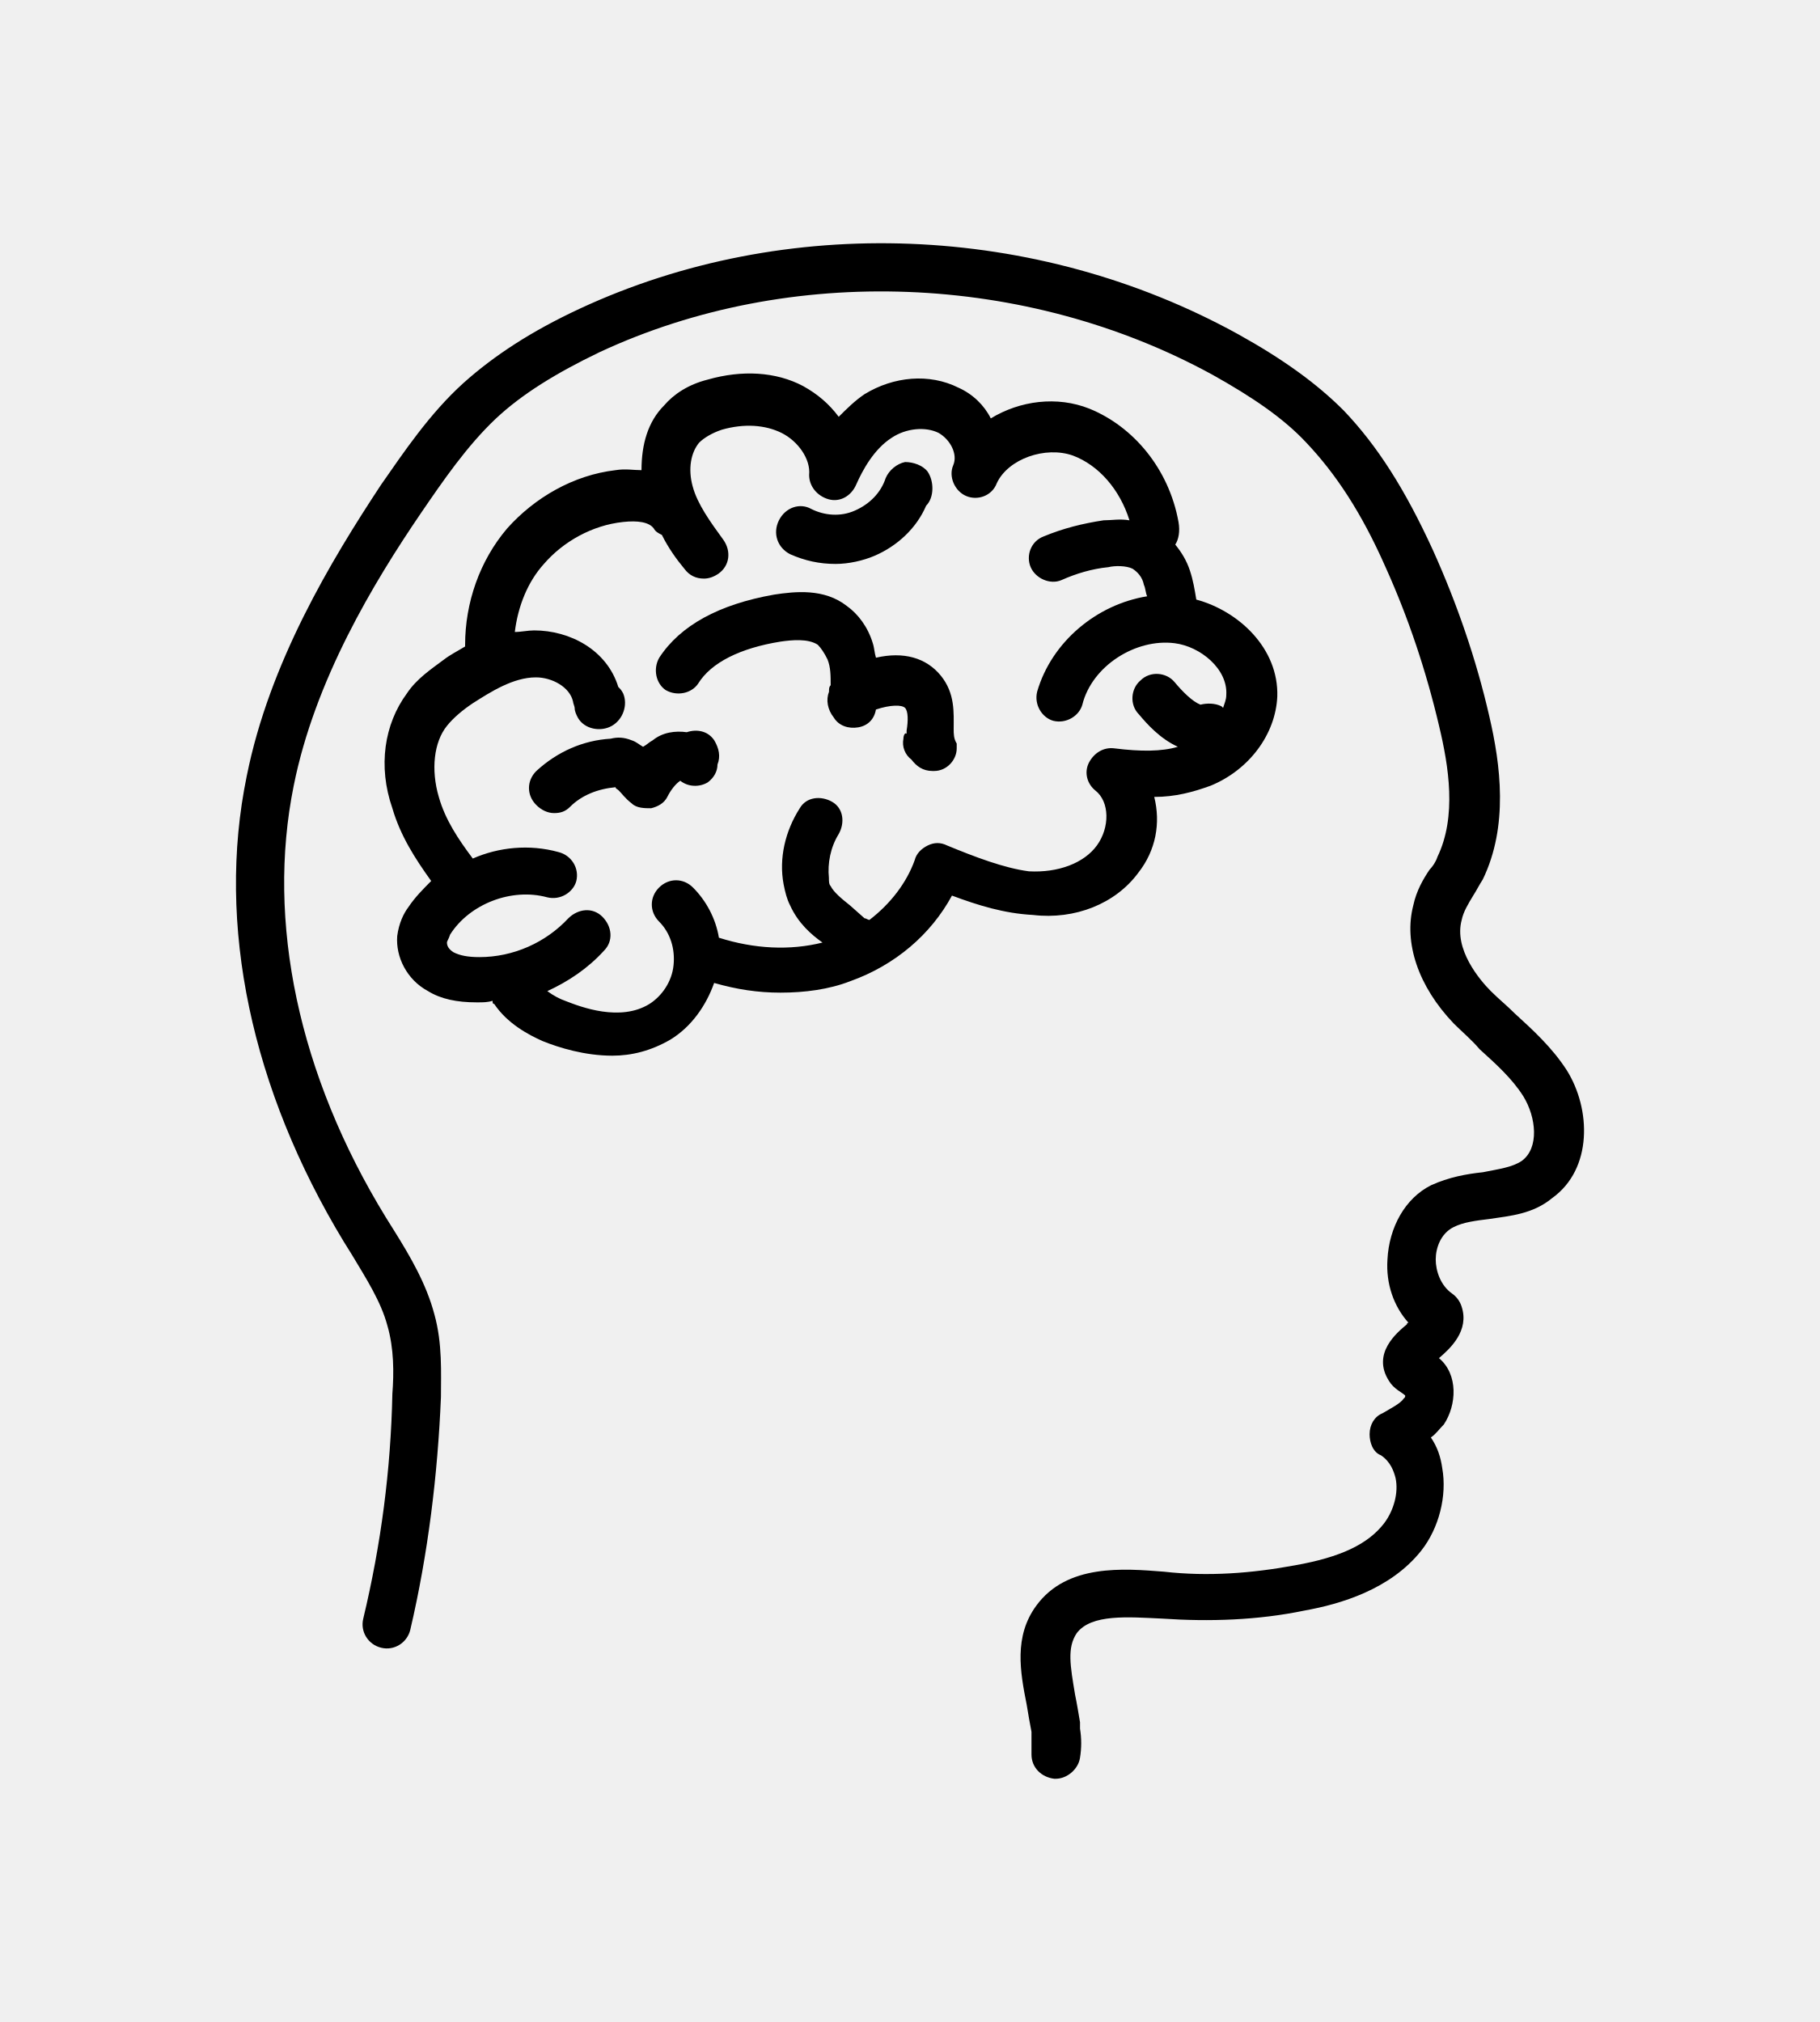
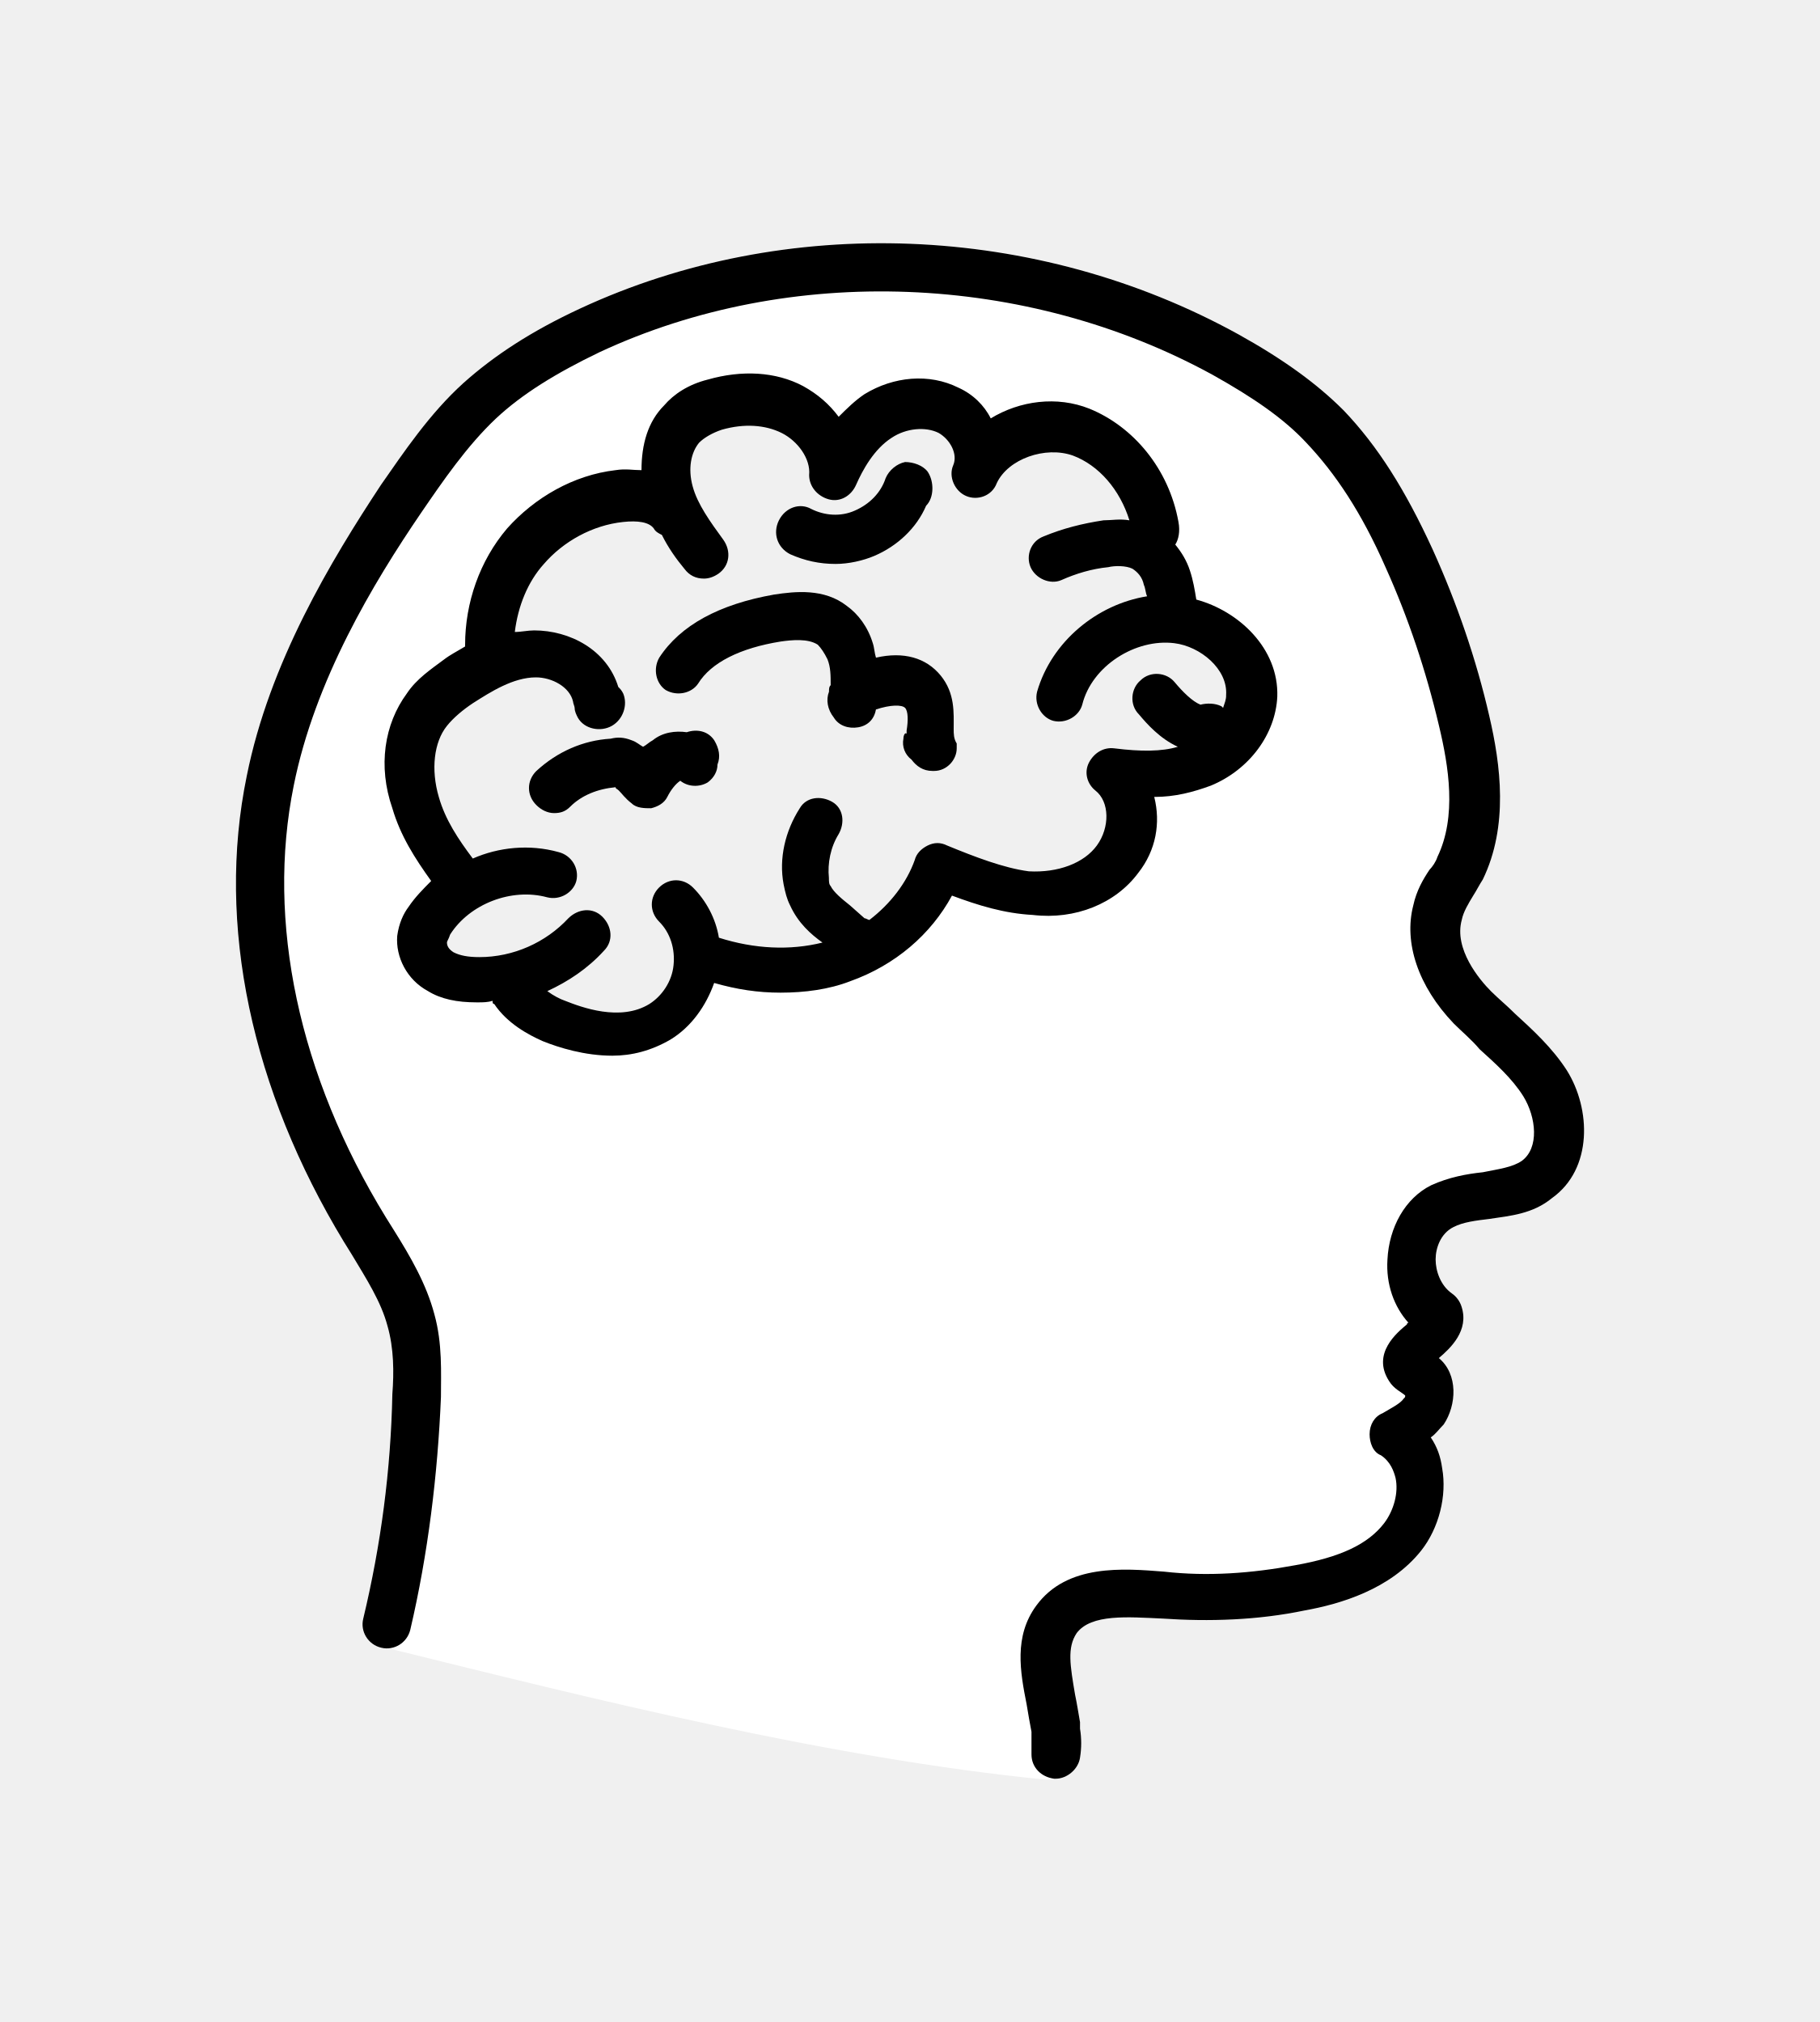
<svg xmlns="http://www.w3.org/2000/svg" version="1.1" id="Mental_Health" x="0px" y="0px" width="36px" height="40px" viewBox="0 0 36 40" enable-background="new 0 0 36 40" xml:space="preserve">
  <g>
-     <path d="M30.991,21.172c-0.287-0.446-0.672-0.798-1.023-1.118c-0.16-0.16-0.32-0.289-0.48-0.448   c-0.223-0.224-0.734-0.832-0.575-1.408c0.032-0.16,0.129-0.319,0.226-0.479c0.063-0.097,0.127-0.225,0.19-0.32   c0.513-1.057,0.353-2.272,0.129-3.232c-0.256-1.119-0.642-2.24-1.12-3.296c-0.544-1.185-1.089-2.048-1.761-2.752   c-0.543-0.544-1.216-1.024-2.08-1.504c-4-2.208-8.959-2.4-13.022-0.512C10.513,6.55,9.778,7.031,9.169,7.575   C8.496,8.183,7.983,8.951,7.537,9.59c-0.992,1.504-2.208,3.521-2.656,5.76c-0.608,2.945,0.097,6.207,1.92,9.215l0.16,0.257   c0.287,0.479,0.576,0.928,0.703,1.407c0.129,0.447,0.129,0.929,0.097,1.345c-0.031,1.504-0.224,2.977-0.576,4.448   c-0.063,0.256,0.098,0.512,0.354,0.574c0.256,0.064,0.512-0.096,0.576-0.352c0.352-1.504,0.543-3.072,0.607-4.607   c0-0.479,0.031-1.057-0.129-1.633c-0.16-0.607-0.479-1.15-0.8-1.664l-0.16-0.256c-1.728-2.816-2.368-5.854-1.823-8.542   c0.416-2.079,1.567-4,2.527-5.407C8.753,9.527,9.233,8.823,9.81,8.279c0.512-0.48,1.184-0.896,2.049-1.312   c3.774-1.76,8.447-1.568,12.127,0.448c0.801,0.448,1.408,0.864,1.855,1.344c0.575,0.608,1.088,1.376,1.567,2.464   c0.448,0.992,0.801,2.047,1.057,3.136c0.191,0.8,0.353,1.792-0.032,2.592c-0.031,0.097-0.096,0.192-0.158,0.256   c-0.129,0.192-0.258,0.416-0.32,0.704c-0.191,0.736,0.096,1.6,0.8,2.336c0.159,0.16,0.353,0.32,0.513,0.51   c0.319,0.289,0.64,0.576,0.863,0.929c0.256,0.416,0.32,1.024-0.031,1.28c-0.192,0.128-0.449,0.159-0.77,0.224   c-0.318,0.033-0.672,0.097-1.023,0.257c-0.512,0.256-0.832,0.831-0.863,1.472c-0.032,0.48,0.127,0.928,0.416,1.248   c-0.032,0-0.032,0.032-0.032,0.032c-0.19,0.159-0.703,0.575-0.353,1.12c0.096,0.16,0.256,0.224,0.32,0.287l0,0   c0,0.033,0,0.033-0.031,0.063c-0.063,0.097-0.257,0.192-0.416,0.288c-0.16,0.064-0.257,0.225-0.257,0.416   c0,0.16,0.063,0.354,0.224,0.416c0.192,0.128,0.256,0.32,0.289,0.448c0.063,0.288-0.033,0.641-0.225,0.896   c-0.32,0.416-0.863,0.672-1.76,0.832c-0.864,0.16-1.729,0.225-2.592,0.127c-0.801-0.063-1.922-0.16-2.529,0.672   c-0.447,0.608-0.318,1.313-0.191,1.953c0.032,0.191,0.064,0.383,0.096,0.543v0.449c0,0.256,0.193,0.447,0.449,0.479h0.031   c0.225,0,0.447-0.191,0.48-0.416c0.031-0.191,0.031-0.383,0-0.575v-0.128l0,0c-0.033-0.191-0.064-0.385-0.098-0.545   c-0.096-0.575-0.16-0.928,0.032-1.215c0.288-0.386,1.022-0.32,1.695-0.289c0.929,0.063,1.889,0.033,2.815-0.16   c0.705-0.127,1.696-0.416,2.306-1.185c0.352-0.446,0.512-1.088,0.415-1.631c-0.032-0.226-0.096-0.416-0.225-0.608   c0.096-0.063,0.16-0.16,0.256-0.256c0.256-0.384,0.289-0.992-0.096-1.313c0.225-0.192,0.607-0.544,0.447-1.023   c-0.031-0.097-0.096-0.191-0.191-0.257c-0.225-0.159-0.32-0.446-0.32-0.672c0-0.224,0.097-0.513,0.354-0.64   c0.191-0.098,0.448-0.129,0.704-0.16c0.416-0.063,0.862-0.096,1.248-0.416C31.504,23.124,31.472,21.94,30.991,21.172z" />
-     <path d="M22.513,17.269c0.353-0.447,0.447-0.991,0.318-1.504c0.416,0,0.77-0.096,1.121-0.224c0.768-0.319,1.279-1.024,1.313-1.76   c0.031-0.96-0.77-1.696-1.602-1.92c-0.031-0.192-0.063-0.384-0.127-0.576c-0.064-0.192-0.16-0.353-0.289-0.512   c0.064-0.097,0.098-0.257,0.064-0.448c-0.191-1.056-0.896-1.888-1.761-2.24c-0.641-0.256-1.376-0.16-1.952,0.192   c-0.127-0.256-0.353-0.48-0.64-0.608c-0.576-0.288-1.28-0.224-1.856,0.128c-0.191,0.128-0.352,0.288-0.512,0.448   c-0.191-0.255-0.415-0.447-0.703-0.607C15.345,7.35,14.672,7.317,14,7.509c-0.384,0.096-0.673,0.288-0.864,0.512   c-0.32,0.32-0.447,0.768-0.447,1.28c-0.16,0-0.319-0.032-0.513,0c-0.831,0.096-1.601,0.543-2.144,1.152   C9.487,11.093,9.2,11.925,9.2,12.757c0,0.032,0,0.032,0,0.032c-0.16,0.097-0.289,0.16-0.416,0.257   c-0.256,0.191-0.545,0.383-0.736,0.672c-0.447,0.607-0.576,1.439-0.287,2.271c0.159,0.544,0.447,0.992,0.768,1.439   c-0.159,0.16-0.319,0.32-0.448,0.513c-0.097,0.128-0.19,0.319-0.224,0.575c-0.032,0.416,0.191,0.865,0.607,1.089   c0.256,0.159,0.576,0.224,0.96,0.224h0.032c0.096,0,0.191,0,0.287-0.031c0,0.031,0,0.063,0.033,0.063   c0.256,0.384,0.672,0.608,0.959,0.735c0.32,0.129,0.832,0.288,1.377,0.288c0.383,0,0.768-0.097,1.15-0.319   c0.416-0.255,0.704-0.671,0.864-1.12c0.447,0.128,0.863,0.192,1.313,0.192c0.479,0,0.959-0.064,1.375-0.225   c0.896-0.32,1.6-0.928,2.016-1.695c0.514,0.191,1.025,0.352,1.602,0.383C21.265,18.198,22.063,17.877,22.513,17.269z    M18.735,16.726c-0.127-0.064-0.256-0.064-0.385,0c-0.127,0.063-0.224,0.16-0.256,0.287c-0.16,0.449-0.479,0.865-0.896,1.185   c-0.032,0-0.064-0.032-0.097-0.032l-0.289-0.256c-0.16-0.128-0.319-0.256-0.383-0.384c-0.033-0.032-0.033-0.097-0.033-0.16   c-0.03-0.288,0.033-0.608,0.192-0.864c0.128-0.224,0.097-0.512-0.128-0.64c-0.225-0.128-0.512-0.097-0.641,0.128   c-0.287,0.448-0.416,0.992-0.319,1.504c0.032,0.16,0.063,0.288,0.128,0.416c0.16,0.352,0.416,0.576,0.641,0.736   c-0.641,0.16-1.345,0.128-2.049-0.096c-0.063-0.385-0.256-0.736-0.512-0.992c-0.191-0.192-0.48-0.192-0.672,0   c-0.191,0.191-0.191,0.479,0,0.672c0.225,0.224,0.32,0.544,0.287,0.863c-0.031,0.32-0.225,0.608-0.479,0.769   c-0.576,0.353-1.345,0.063-1.664-0.063c-0.097-0.033-0.225-0.097-0.354-0.192c0.416-0.192,0.801-0.448,1.121-0.8   c0.191-0.192,0.16-0.48-0.032-0.672c-0.192-0.192-0.479-0.16-0.673,0.031c-0.447,0.48-1.088,0.768-1.76,0.768   c-0.225,0-0.385-0.031-0.512-0.096c-0.097-0.063-0.129-0.127-0.129-0.191c0-0.032,0.032-0.064,0.063-0.16   c0.385-0.607,1.217-0.928,1.92-0.736c0.257,0.064,0.513-0.096,0.575-0.32c0.064-0.256-0.096-0.512-0.352-0.575   c-0.576-0.16-1.184-0.097-1.695,0.128c-0.289-0.385-0.545-0.768-0.672-1.217c-0.16-0.543-0.097-1.088,0.16-1.407   c0.127-0.16,0.319-0.32,0.512-0.448c0.353-0.225,0.8-0.512,1.248-0.512l0,0c0.319,0,0.672,0.191,0.735,0.48   c0,0.031,0.032,0.096,0.032,0.127c0,0.064,0.031,0.129,0.064,0.192c0.127,0.224,0.446,0.288,0.672,0.16   c0.224-0.128,0.318-0.416,0.224-0.64c-0.032-0.064-0.063-0.097-0.097-0.129c-0.225-0.735-0.959-1.119-1.664-1.119   c-0.127,0-0.256,0.031-0.383,0.031c0.063-0.512,0.256-0.992,0.574-1.344c0.385-0.447,0.961-0.768,1.568-0.832   c0.288-0.031,0.512,0,0.607,0.128c0.031,0.063,0.097,0.097,0.16,0.128c0.127,0.256,0.287,0.48,0.447,0.672   c0.096,0.129,0.225,0.192,0.385,0.192c0.096,0,0.191-0.032,0.287-0.097c0.225-0.159,0.256-0.447,0.096-0.672   c-0.256-0.352-0.512-0.703-0.606-1.056c-0.097-0.352-0.032-0.672,0.128-0.864c0.096-0.096,0.256-0.192,0.448-0.256   c0.446-0.128,0.862-0.096,1.184,0.064c0.32,0.16,0.576,0.512,0.544,0.832c0,0.224,0.16,0.416,0.385,0.48   c0.225,0.063,0.447-0.064,0.545-0.289c0.127-0.288,0.352-0.704,0.703-0.928c0.287-0.192,0.672-0.224,0.928-0.096   c0.225,0.128,0.385,0.416,0.289,0.64c-0.098,0.224,0.031,0.513,0.256,0.608c0.224,0.096,0.512,0,0.607-0.256   c0.225-0.48,0.961-0.736,1.504-0.544c0.512,0.192,0.928,0.671,1.119,1.281l0,0c-0.191-0.033-0.352,0-0.512,0   c-0.416,0.063-0.8,0.159-1.186,0.319c-0.256,0.097-0.352,0.384-0.256,0.608c0.097,0.224,0.385,0.352,0.608,0.256   c0.288-0.129,0.608-0.225,0.929-0.256c0.127-0.032,0.353-0.032,0.479,0.031c0.096,0.064,0.192,0.16,0.224,0.32   c0.032,0.064,0.032,0.16,0.064,0.225c-0.992,0.159-1.889,0.896-2.176,1.887c-0.064,0.257,0.096,0.513,0.318,0.576   c0.256,0.064,0.514-0.096,0.576-0.319c0.191-0.769,1.057-1.312,1.823-1.216c0.513,0.063,1.057,0.512,1.024,1.023   c0,0.096-0.033,0.16-0.063,0.256l-0.032-0.031c-0.128-0.064-0.288-0.064-0.416-0.032c-0.16-0.063-0.354-0.257-0.513-0.448   c-0.159-0.191-0.479-0.225-0.673-0.031c-0.19,0.159-0.223,0.479-0.03,0.672c0.16,0.191,0.416,0.479,0.769,0.64   c-0.32,0.096-0.736,0.096-1.248,0.032c-0.225-0.032-0.416,0.096-0.513,0.287c-0.096,0.192-0.032,0.416,0.128,0.545   c0.288,0.224,0.288,0.735,0.032,1.088c-0.256,0.352-0.769,0.543-1.345,0.512C19.856,17.172,19.28,16.95,18.735,16.726z" />
-     <path d="M18.864,14.42c0-0.32,0.031-0.703-0.256-1.056c-0.289-0.353-0.736-0.479-1.281-0.353c-0.031-0.096-0.031-0.191-0.063-0.287   c-0.097-0.32-0.289-0.576-0.513-0.736c-0.448-0.352-1.024-0.288-1.44-0.225c-1.088,0.192-1.854,0.608-2.271,1.248   c-0.129,0.225-0.063,0.513,0.128,0.641c0.225,0.128,0.512,0.064,0.641-0.128c0.256-0.416,0.832-0.704,1.633-0.832   c0.223-0.032,0.543-0.063,0.734,0.063c0.063,0.064,0.129,0.16,0.192,0.289c0.063,0.159,0.063,0.319,0.063,0.512   c-0.033,0.032-0.033,0.065-0.033,0.128c-0.063,0.16-0.031,0.353,0.096,0.513c0.097,0.16,0.289,0.224,0.48,0.192   c0.191-0.032,0.319-0.16,0.352-0.353c0.289-0.096,0.513-0.096,0.576-0.032s0.063,0.256,0.031,0.448c0,0.032,0,0.032,0,0.063   c-0.031-0.031-0.063,0.033-0.063,0.097c-0.032,0.16,0.031,0.319,0.16,0.416c0.096,0.128,0.224,0.224,0.416,0.224h0.031   c0.256,0,0.447-0.224,0.447-0.447c0-0.032,0-0.064,0-0.096C18.864,14.614,18.864,14.517,18.864,14.42z" />
+     <path fill="#FFFFFF" d="M30.991,21.172c-0.287-0.445-0.673-0.798-1.023-1.118c-0.159-0.16-0.319-0.289-0.479-0.448   c-0.223-0.224-0.734-0.832-0.575-1.408c0.032-0.16,0.129-0.319,0.226-0.479c0.063-0.097,0.127-0.225,0.19-0.32   c0.513-1.057,0.353-2.272,0.129-3.232c-0.256-1.119-0.642-2.24-1.12-3.296c-0.544-1.185-1.089-2.048-1.761-2.752   c-0.543-0.544-1.216-1.024-2.08-1.504c-4-2.208-8.959-2.4-13.022-0.512C10.513,6.55,9.778,7.031,9.169,7.575   C8.496,8.183,7.983,8.951,7.537,9.59c-0.992,1.504-2.208,3.521-2.656,5.76c-0.608,2.945,0.097,6.207,1.92,9.214l0.16,0.258   c0.287,0.479,0.576,0.928,0.703,1.406c0.129,0.447,0.129,0.93,0.097,1.346c-0.031,1.504-0.224,2.977-0.576,4.447   C7.15,32.165,7.3,32.513,7.563,32.578c4.202,1.041,8.791,2.193,13.104,2.626c0.067,0.007,0.125-0.004,0.178-0.019   c0.003,0,0.005,0.002,0.007,0.002h0.031c0.225,0,0.447-0.19,0.48-0.416c0.031-0.19,0.031-0.383,0-0.574v-0.129   c-0.033-0.19-0.064-0.385-0.098-0.545c-0.097-0.574-0.16-0.928,0.031-1.215c0.288-0.386,1.021-0.319,1.695-0.289   c0.929,0.063,1.889,0.033,2.814-0.16c0.705-0.127,1.696-0.416,2.307-1.185c0.352-0.446,0.512-1.088,0.414-1.631   c-0.031-0.226-0.096-0.416-0.225-0.608c0.096-0.063,0.16-0.16,0.256-0.256c0.256-0.384,0.289-0.992-0.096-1.313   c0.225-0.192,0.607-0.544,0.447-1.023c-0.031-0.097-0.096-0.191-0.191-0.257c-0.225-0.159-0.32-0.446-0.32-0.672   c0-0.224,0.098-0.513,0.354-0.64c0.19-0.099,0.448-0.129,0.704-0.16c0.416-0.063,0.861-0.096,1.248-0.416   C31.504,23.124,31.473,21.939,30.991,21.172z M23.952,15.541c-0.351,0.128-0.705,0.224-1.121,0.224   c0.129,0.513,0.035,1.057-0.317,1.504c-0.451,0.608-1.248,0.929-2.082,0.831c-0.576-0.031-1.088-0.192-1.602-0.383   c-0.416,0.767-1.12,1.375-2.016,1.695c-0.416,0.161-0.896,0.225-1.375,0.225c-0.45,0-0.866-0.064-1.313-0.192   c-0.16,0.449-0.448,0.865-0.864,1.12c-0.382,0.223-0.767,0.319-1.15,0.319c-0.545,0-1.057-0.159-1.377-0.288   c-0.287-0.127-0.703-0.351-0.959-0.735c-0.033,0-0.033-0.032-0.033-0.063c-0.096,0.031-0.191,0.031-0.287,0.031H9.424   c-0.384,0-0.704-0.065-0.96-0.224c-0.416-0.224-0.639-0.673-0.607-1.089c0.034-0.256,0.127-0.447,0.224-0.575   c0.129-0.193,0.289-0.353,0.448-0.513c-0.321-0.447-0.609-0.895-0.768-1.439c-0.289-0.832-0.16-1.664,0.287-2.271   c0.191-0.289,0.48-0.481,0.736-0.672c0.127-0.097,0.256-0.16,0.416-0.257c0,0,0,0,0-0.032c0-0.832,0.287-1.664,0.832-2.304   c0.543-0.609,1.313-1.056,2.144-1.152c0.194-0.032,0.353,0,0.513,0c0-0.512,0.127-0.96,0.447-1.28   c0.191-0.224,0.48-0.416,0.864-0.512c0.672-0.192,1.345-0.159,1.887,0.129c0.288,0.16,0.512,0.352,0.703,0.607   c0.16-0.16,0.321-0.32,0.512-0.448c0.576-0.352,1.28-0.416,1.856-0.128c0.287,0.128,0.513,0.352,0.64,0.608   c0.576-0.352,1.312-0.448,1.952-0.192c0.865,0.352,1.57,1.184,1.761,2.24c0.035,0.191,0,0.351-0.063,0.448   c0.129,0.159,0.226,0.32,0.289,0.512c0.063,0.192,0.096,0.384,0.127,0.576c0.832,0.224,1.633,0.96,1.603,1.92   C25.23,14.517,24.721,15.222,23.952,15.541z" />
+     <path d="M30.991,21.172c-0.287-0.445-0.673-0.798-1.023-1.118c-0.159-0.16-0.319-0.289-0.479-0.448   c-0.223-0.224-0.734-0.832-0.575-1.408c0.032-0.16,0.129-0.319,0.226-0.479c0.063-0.097,0.127-0.225,0.19-0.32   c0.513-1.057,0.353-2.272,0.129-3.232c-0.256-1.119-0.642-2.24-1.12-3.296c-0.544-1.185-1.089-2.048-1.761-2.752   c-0.543-0.544-1.216-1.024-2.08-1.504c-4-2.208-8.959-2.4-13.022-0.512C10.513,6.55,9.778,7.031,9.169,7.575   C8.496,8.183,7.983,8.951,7.537,9.59c-0.992,1.504-2.208,3.521-2.656,5.76c-0.608,2.945,0.097,6.207,1.92,9.214l0.16,0.258   c0.287,0.479,0.576,0.928,0.703,1.406c0.129,0.447,0.129,0.93,0.097,1.346c-0.031,1.504-0.224,2.977-0.576,4.447   c-0.063,0.256,0.098,0.513,0.354,0.574c0.256,0.064,0.512-0.096,0.576-0.352c0.352-1.504,0.543-3.072,0.607-4.607   c0-0.479,0.031-1.057-0.129-1.633c-0.16-0.607-0.479-1.15-0.8-1.664l-0.16-0.256c-1.728-2.816-2.368-5.854-1.823-8.542   c0.416-2.079,1.567-4,2.527-5.407C8.753,9.527,9.233,8.823,9.81,8.279c0.512-0.48,1.184-0.896,2.049-1.312   c3.774-1.76,8.448-1.568,12.127,0.448c0.801,0.448,1.408,0.864,1.854,1.344c0.575,0.608,1.089,1.376,1.567,2.464   c0.447,0.992,0.801,2.047,1.057,3.136c0.191,0.8,0.354,1.792-0.031,2.592c-0.031,0.097-0.097,0.192-0.158,0.256   c-0.129,0.192-0.258,0.416-0.32,0.704c-0.191,0.736,0.096,1.6,0.8,2.336c0.159,0.16,0.353,0.319,0.513,0.51   c0.319,0.289,0.641,0.576,0.863,0.929c0.256,0.416,0.32,1.024-0.031,1.28c-0.191,0.128-0.449,0.159-0.77,0.224   c-0.318,0.033-0.672,0.098-1.023,0.258c-0.512,0.256-0.832,0.83-0.863,1.472c-0.031,0.479,0.127,0.929,0.416,1.248   c-0.031,0-0.031,0.032-0.031,0.032c-0.189,0.158-0.703,0.574-0.354,1.119c0.096,0.16,0.256,0.225,0.32,0.287l0,0   c0,0.033,0,0.033-0.031,0.063c-0.063,0.097-0.257,0.192-0.416,0.288c-0.16,0.064-0.257,0.225-0.257,0.416   c0,0.16,0.063,0.354,0.224,0.416c0.192,0.128,0.256,0.32,0.289,0.447c0.063,0.289-0.033,0.642-0.225,0.896   c-0.32,0.416-0.863,0.672-1.76,0.832c-0.864,0.16-1.729,0.225-2.592,0.127c-0.801-0.063-1.922-0.16-2.529,0.672   c-0.447,0.608-0.318,1.313-0.191,1.953c0.032,0.191,0.064,0.383,0.096,0.543v0.449c0,0.256,0.193,0.447,0.449,0.479h0.031   c0.225,0,0.447-0.19,0.48-0.416c0.031-0.19,0.031-0.383,0-0.574v-0.129l0,0c-0.033-0.19-0.064-0.385-0.098-0.545   c-0.097-0.574-0.16-0.928,0.031-1.215c0.288-0.386,1.021-0.319,1.695-0.289c0.929,0.063,1.889,0.033,2.814-0.16   c0.705-0.127,1.696-0.416,2.307-1.185c0.352-0.446,0.512-1.088,0.414-1.631c-0.031-0.226-0.096-0.416-0.225-0.608   c0.096-0.063,0.16-0.16,0.256-0.256c0.256-0.384,0.289-0.992-0.096-1.313c0.225-0.192,0.607-0.544,0.447-1.023   c-0.031-0.097-0.096-0.191-0.191-0.257c-0.225-0.159-0.32-0.446-0.32-0.672c0-0.224,0.098-0.513,0.354-0.64   c0.19-0.099,0.448-0.129,0.704-0.16c0.416-0.063,0.861-0.096,1.248-0.416C31.504,23.124,31.473,21.939,30.991,21.172z" />
+     <path d="M23.663,11.861c-0.031-0.192-0.063-0.384-0.127-0.576c-0.063-0.192-0.16-0.353-0.289-0.512   c0.063-0.097,0.099-0.257,0.063-0.448c-0.19-1.056-0.896-1.888-1.761-2.24c-0.641-0.256-1.376-0.16-1.952,0.192   c-0.127-0.256-0.353-0.48-0.64-0.608c-0.576-0.288-1.28-0.224-1.856,0.128c-0.191,0.128-0.352,0.288-0.512,0.448   c-0.191-0.255-0.415-0.447-0.703-0.607C15.345,7.35,14.672,7.317,14,7.509c-0.384,0.096-0.673,0.288-0.864,0.512   c-0.32,0.32-0.447,0.768-0.447,1.28c-0.16,0-0.319-0.032-0.513,0c-0.831,0.096-1.601,0.543-2.144,1.152   C9.487,11.093,9.2,11.925,9.2,12.757c0,0.032,0,0.032,0,0.032c-0.16,0.097-0.289,0.16-0.416,0.257   c-0.256,0.191-0.545,0.383-0.736,0.672c-0.447,0.607-0.576,1.439-0.287,2.271c0.159,0.544,0.447,0.992,0.768,1.439   c-0.159,0.16-0.319,0.32-0.448,0.513c-0.097,0.128-0.19,0.319-0.224,0.575c-0.032,0.416,0.191,0.865,0.607,1.089   c0.256,0.159,0.576,0.224,0.96,0.224h0.032c0.096,0,0.191,0,0.287-0.031c0,0.031,0,0.063,0.033,0.063   c0.256,0.384,0.672,0.608,0.959,0.735c0.32,0.129,0.832,0.288,1.377,0.288c0.383,0,0.768-0.097,1.15-0.319   c0.416-0.254,0.704-0.67,0.864-1.12c0.447,0.128,0.863,0.192,1.313,0.192c0.479,0,0.959-0.064,1.375-0.225   c0.896-0.32,1.6-0.928,2.016-1.695c0.514,0.191,1.025,0.352,1.602,0.383c0.834,0.098,1.631-0.223,2.082-0.831   c0.353-0.447,0.446-0.991,0.317-1.504c0.416,0,0.771-0.096,1.121-0.224c0.769-0.319,1.278-1.024,1.313-1.76   C25.296,12.821,24.495,12.085,23.663,11.861z M24.193,14.003l-0.032-0.031c-0.128-0.064-0.288-0.064-0.416-0.032   c-0.16-0.063-0.354-0.257-0.513-0.448c-0.159-0.191-0.479-0.225-0.674-0.031c-0.189,0.159-0.223,0.479-0.029,0.672   c0.16,0.191,0.416,0.479,0.769,0.64c-0.319,0.096-0.735,0.096-1.248,0.032c-0.225-0.032-0.416,0.096-0.513,0.287   c-0.096,0.192-0.032,0.416,0.128,0.545c0.288,0.224,0.288,0.735,0.032,1.088c-0.256,0.352-0.77,0.543-1.346,0.512   c-0.496-0.065-1.072-0.287-1.617-0.511c-0.127-0.064-0.255-0.064-0.384,0c-0.127,0.063-0.224,0.16-0.256,0.287   c-0.16,0.449-0.479,0.865-0.896,1.185c-0.032,0-0.064-0.032-0.097-0.032l-0.289-0.256c-0.16-0.128-0.319-0.256-0.383-0.384   c-0.033-0.032-0.033-0.097-0.033-0.16c-0.03-0.288,0.033-0.608,0.192-0.864c0.128-0.224,0.097-0.512-0.128-0.64   c-0.225-0.128-0.512-0.097-0.641,0.128c-0.287,0.448-0.416,0.992-0.319,1.504c0.032,0.16,0.063,0.288,0.128,0.416   c0.16,0.352,0.416,0.576,0.641,0.736c-0.641,0.16-1.345,0.128-2.049-0.096c-0.063-0.385-0.256-0.736-0.512-0.992   c-0.191-0.192-0.48-0.192-0.672,0c-0.191,0.191-0.191,0.479,0,0.672c0.225,0.224,0.32,0.544,0.287,0.863   c-0.031,0.32-0.225,0.608-0.479,0.769c-0.576,0.353-1.345,0.063-1.664-0.063c-0.097-0.033-0.225-0.097-0.354-0.192   c0.416-0.192,0.801-0.448,1.121-0.8c0.191-0.192,0.16-0.48-0.032-0.672c-0.192-0.192-0.479-0.16-0.673,0.031   c-0.447,0.48-1.088,0.768-1.76,0.768c-0.225,0-0.385-0.031-0.512-0.096c-0.097-0.063-0.129-0.127-0.129-0.191   c0-0.032,0.032-0.064,0.063-0.16c0.385-0.607,1.217-0.928,1.92-0.736c0.257,0.064,0.513-0.096,0.575-0.32   c0.064-0.256-0.096-0.512-0.352-0.575c-0.576-0.16-1.184-0.097-1.695,0.128c-0.289-0.385-0.545-0.768-0.672-1.217   c-0.16-0.543-0.097-1.088,0.16-1.407c0.127-0.16,0.319-0.32,0.512-0.448c0.353-0.225,0.8-0.512,1.248-0.512   c0.319,0,0.672,0.191,0.735,0.48c0,0.031,0.032,0.096,0.032,0.127c0,0.064,0.031,0.129,0.064,0.192   c0.127,0.224,0.446,0.288,0.672,0.16c0.224-0.128,0.318-0.416,0.224-0.64c-0.032-0.064-0.063-0.097-0.097-0.129   c-0.225-0.735-0.959-1.119-1.664-1.119c-0.127,0-0.256,0.031-0.383,0.031c0.063-0.512,0.256-0.992,0.574-1.344   c0.385-0.447,0.961-0.768,1.568-0.832c0.288-0.031,0.512,0,0.607,0.128c0.031,0.063,0.097,0.097,0.16,0.128   c0.127,0.256,0.287,0.48,0.447,0.672c0.096,0.129,0.225,0.192,0.385,0.192c0.096,0,0.191-0.032,0.287-0.097   c0.225-0.159,0.256-0.447,0.096-0.672c-0.256-0.352-0.512-0.703-0.606-1.056c-0.097-0.352-0.032-0.672,0.128-0.864   c0.096-0.096,0.256-0.192,0.448-0.256c0.446-0.128,0.862-0.096,1.184,0.064c0.32,0.16,0.576,0.512,0.544,0.832   c0,0.224,0.16,0.416,0.385,0.48c0.225,0.063,0.447-0.064,0.545-0.289c0.127-0.288,0.352-0.704,0.703-0.928   c0.287-0.192,0.672-0.224,0.928-0.096c0.225,0.128,0.385,0.416,0.289,0.64c-0.099,0.224,0.03,0.513,0.256,0.608   c0.224,0.096,0.512,0,0.606-0.256c0.226-0.48,0.962-0.736,1.505-0.544c0.512,0.192,0.928,0.671,1.118,1.281   c-0.19-0.033-0.353,0-0.512,0c-0.416,0.063-0.8,0.159-1.187,0.319c-0.256,0.097-0.352,0.384-0.256,0.608   c0.098,0.224,0.385,0.352,0.608,0.256c0.288-0.129,0.608-0.225,0.929-0.256c0.127-0.032,0.354-0.032,0.479,0.031   c0.097,0.064,0.193,0.16,0.225,0.32c0.032,0.064,0.032,0.16,0.064,0.225c-0.992,0.159-1.89,0.896-2.176,1.887   c-0.064,0.257,0.096,0.513,0.317,0.576c0.256,0.064,0.515-0.096,0.576-0.319c0.19-0.769,1.057-1.312,1.823-1.216   c0.513,0.063,1.057,0.512,1.023,1.023C24.256,13.843,24.223,13.907,24.193,14.003z" />
+     <path d="M18.864,14.42c0-0.32,0.03-0.703-0.257-1.056c-0.289-0.354-0.735-0.479-1.28-0.354c-0.031-0.096-0.031-0.191-0.063-0.287   c-0.097-0.32-0.289-0.576-0.513-0.736c-0.448-0.352-1.024-0.288-1.44-0.225c-1.088,0.192-1.854,0.608-2.271,1.248   c-0.129,0.225-0.063,0.513,0.128,0.641c0.225,0.128,0.512,0.064,0.641-0.128c0.256-0.416,0.832-0.704,1.633-0.832   c0.223-0.032,0.543-0.063,0.734,0.063c0.063,0.064,0.129,0.16,0.192,0.289c0.063,0.159,0.063,0.319,0.063,0.512   c-0.033,0.032-0.033,0.065-0.033,0.128c-0.063,0.16-0.031,0.353,0.096,0.513c0.097,0.16,0.289,0.224,0.48,0.192   c0.191-0.032,0.319-0.16,0.352-0.353c0.289-0.096,0.513-0.096,0.576-0.032s0.063,0.256,0.031,0.448c0,0.032,0,0.032,0,0.063   c-0.031-0.031-0.063,0.033-0.063,0.097c-0.032,0.16,0.031,0.319,0.16,0.416c0.096,0.128,0.224,0.224,0.416,0.224h0.031   c0.255,0,0.447-0.224,0.447-0.447c0-0.032,0-0.064,0-0.096C18.864,14.614,18.864,14.517,18.864,14.42z" />
    <path d="M13.584,14.485c-0.224-0.032-0.479,0-0.673,0.16c-0.063,0.031-0.127,0.096-0.191,0.128   c-0.063-0.032-0.128-0.097-0.225-0.128c-0.159-0.064-0.287-0.064-0.416-0.032c-0.543,0.032-1.055,0.256-1.471,0.64   c-0.193,0.192-0.193,0.48,0,0.672c0.096,0.097,0.223,0.16,0.352,0.16c0.128,0,0.225-0.031,0.32-0.128   c0.224-0.224,0.543-0.352,0.896-0.384c0,0.032,0.032,0.032,0.063,0.064c0.064,0.063,0.129,0.16,0.256,0.256   c0.097,0.096,0.257,0.096,0.385,0.096c0.128-0.032,0.256-0.096,0.32-0.225c0.063-0.127,0.16-0.256,0.256-0.319   c0.16,0.128,0.384,0.128,0.544,0.032c0.128-0.096,0.192-0.225,0.192-0.353c0.063-0.159,0.031-0.319-0.064-0.479   C14,14.454,13.776,14.42,13.584,14.485z" />
-     <path d="M15.632,10.965c0.288,0.127,0.576,0.191,0.896,0.191c0.256,0,0.543-0.064,0.768-0.16c0.447-0.191,0.832-0.544,1.023-0.992   c0.16-0.16,0.16-0.479,0.031-0.672c-0.096-0.128-0.287-0.192-0.447-0.192c-0.16,0.032-0.319,0.16-0.385,0.32   C17.423,9.749,17.2,9.973,16.911,10.1c-0.287,0.129-0.607,0.097-0.863-0.031c-0.225-0.128-0.512-0.032-0.641,0.225   C15.28,10.549,15.376,10.836,15.632,10.965z" />
+     <path d="M15.632,10.965c0.288,0.127,0.576,0.191,0.896,0.191c0.256,0,0.543-0.064,0.768-0.16c0.447-0.191,0.832-0.544,1.023-0.992   c0.16-0.16,0.16-0.479,0.031-0.672c-0.096-0.128-0.287-0.192-0.447-0.192c-0.16,0.032-0.319,0.16-0.385,0.32   c-0.095,0.289-0.318,0.513-0.607,0.64c-0.287,0.129-0.607,0.097-0.863-0.031c-0.225-0.128-0.512-0.032-0.641,0.225   C15.28,10.549,15.376,10.836,15.632,10.965z" />
  </g>
</svg>
